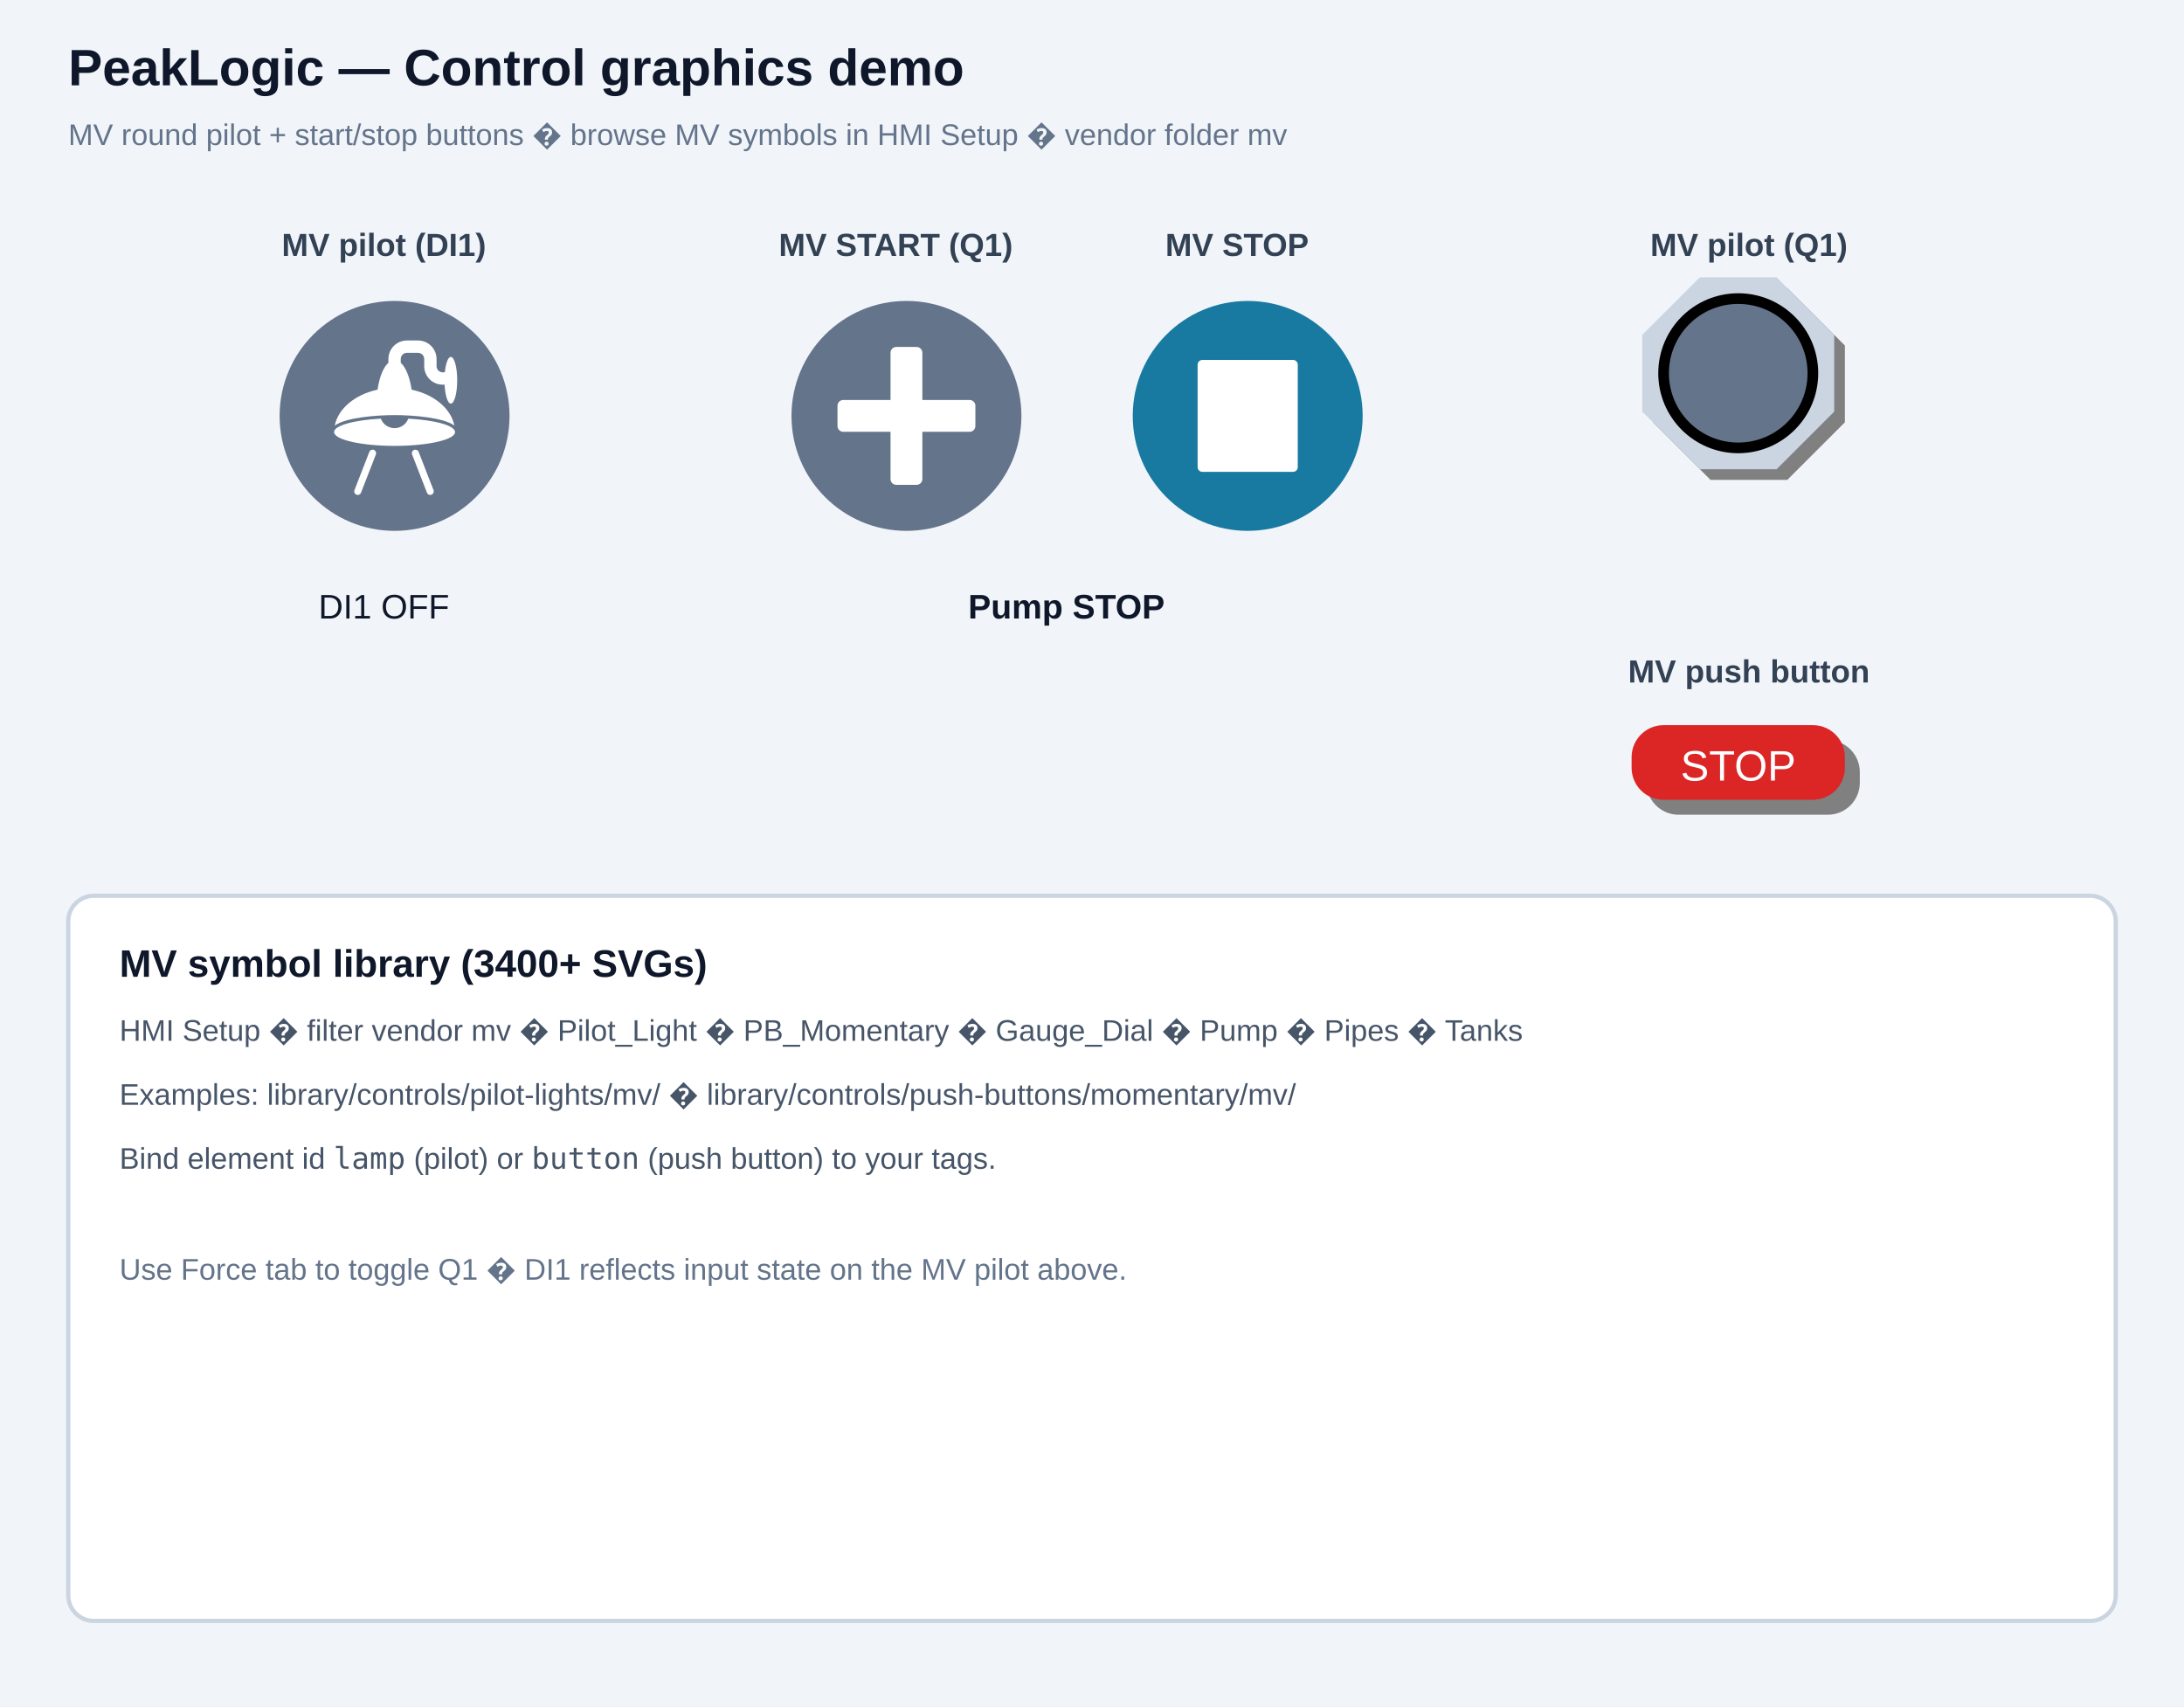
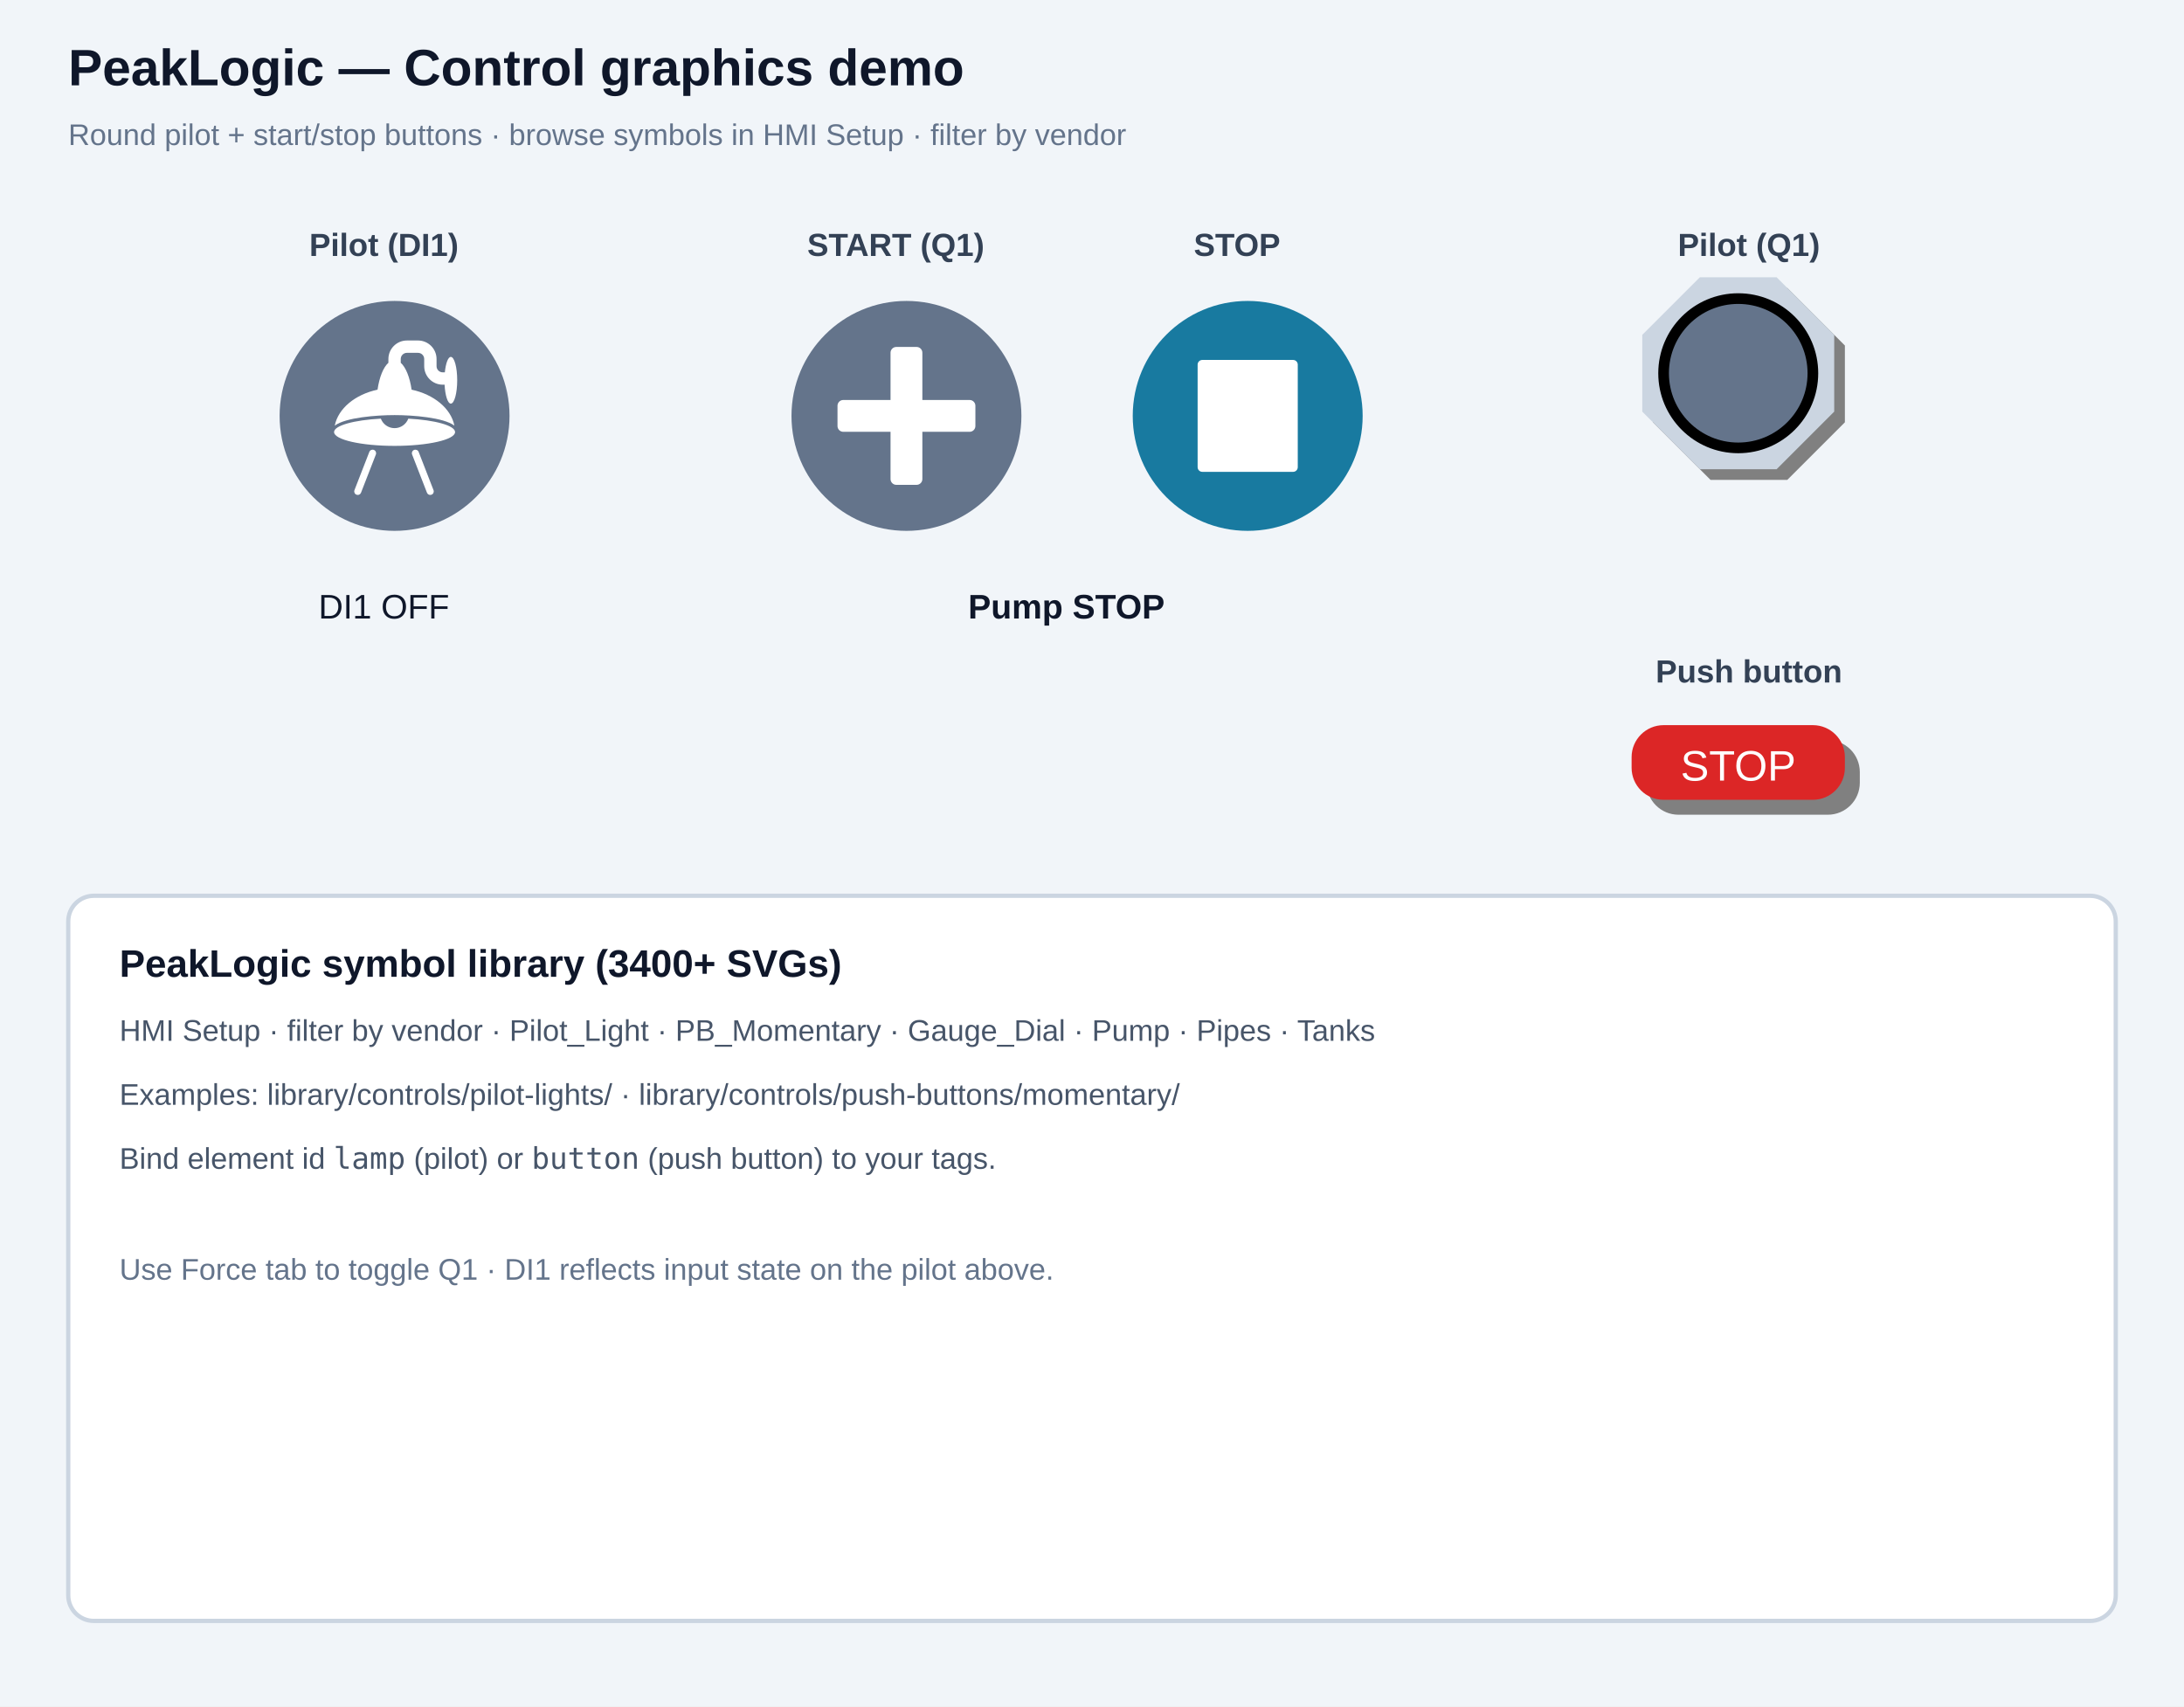
<svg xmlns="http://www.w3.org/2000/svg" viewBox="0 0 1024 800" width="1024" height="800">
  <rect width="1024" height="800" fill="#f1f5f9" />
  <text x="32" y="40" font-family="Segoe UI, Arial, sans-serif" font-size="24" font-weight="600" fill="#0f172a">PeakLogic — Control graphics demo</text>
-   <text x="32" y="68" font-family="Segoe UI, Arial, sans-serif" font-size="14" fill="#64748b">MV round pilot + start/stop buttons � browse MV symbols in HMI Setup � vendor folder mv</text>
-   <text x="180" y="120" text-anchor="middle" font-family="Segoe UI, Arial" font-size="15" font-weight="600" fill="#334155">MV pilot (DI1)</text>
+   <text x="32" y="68" font-family="Segoe UI, Arial, sans-serif" font-size="14" fill="#64748b">Round pilot + start/stop buttons · browse symbols in HMI Setup · filter by vendor</text>
+   <text x="180" y="120" text-anchor="middle" font-family="Segoe UI, Arial" font-size="15" font-weight="600" fill="#334155">Pilot (DI1)</text>
  <g transform="translate(130, 140) scale(1.1)">
    <g id="pilot_di1">
      <g id="frame">
        <rect fill="none" width="100" height="100" />
      </g>
      <g id="shape">
        <circle fill="#64748b" cx="50" cy="50" r="49" />
      </g>
      <g id="hlight">
        <path fill="#FFFFFF" d="M34.3,83.692c-0.181,0-0.365-0.032-0.543-0.102c-0.772-0.301-1.155-1.17-0.854-1.942l6.334-16.289c0.3-0.771,1.169-1.155,1.941-0.854s1.155,1.17,0.854,1.942l-6.334,16.289C35.467,83.329,34.9,83.692,34.3,83.692z" />
        <path fill="#FFFFFF" d="M65.204,83.692c-0.601,0-1.168-0.363-1.398-0.956l-6.334-16.289c-0.3-0.772,0.082-1.642,0.854-1.942c0.769-0.3,1.642,0.083,1.941,0.854l6.334,16.289c0.3,0.772-0.082,1.642-0.854,1.942C65.568,83.66,65.384,83.692,65.204,83.692z" />
        <path fill="#FFFFFF" d="M50,49.658c7.66,0,20.885,1.008,25.499,4.488c-1.471-7.328-8.704-13.286-18.241-15.326c-0.761-5.317-2.47-9.533-4.628-11.461v-1.605c0-1.451,1.18-2.631,2.631-2.631H60c1.451,0,2.631,1.18,2.631,2.631v3.05c0,4.352,3.541,7.893,7.893,7.893h0.792c0.241,4.594,1.341,8.067,2.665,8.067c1.499,0,2.715-4.456,2.715-9.954c0-5.497-1.215-9.954-2.715-9.954c-1.176,0-2.174,2.745-2.551,6.579h-0.905c-1.451,0-2.631-1.18-2.631-2.631v-3.05c0-4.352-3.541-7.893-7.893-7.893h-4.738c-4.352,0-7.893,3.54-7.893,7.893v1.605c-2.158,1.927-3.867,6.144-4.628,11.461c-9.537,2.04-16.77,7.998-18.241,15.326C29.115,50.666,42.34,49.658,50,49.658z" />
        <path fill="#FFFFFF" d="M55.855,51.172c-0.904,2.363-3.174,4.051-5.855,4.051c-2.681,0-4.95-1.688-5.855-4.051C32.724,51.776,24.21,54.11,24.21,56.899c0,3.248,11.546,5.882,25.79,5.882s25.79-2.633,25.79-5.882C75.79,54.11,67.276,51.776,55.855,51.172z" />
      </g>
    </g>
  </g>
  <text id="label_di1" x="180" y="290" text-anchor="middle" font-family="Segoe UI, Arial" font-size="16" fill="#0f172a">DI1 OFF</text>
-   <text x="420" y="120" text-anchor="middle" font-family="Segoe UI, Arial" font-size="15" font-weight="600" fill="#334155">MV START (Q1)</text>
+   <text x="420" y="120" text-anchor="middle" font-family="Segoe UI, Arial" font-size="15" font-weight="600" fill="#334155">START (Q1)</text>
  <g transform="translate(370, 140) scale(1.1)">
    <g id="btn_start">
      <circle cx="50" cy="50" r="49" fill="#64748b" />
      <path d="M76.923,43.218h-20.141v-20.141c0-1.361-1.104-2.465-2.465-2.465h-8.634c-1.361,0-2.465,1.103-2.465,2.465v20.141h-20.141c-1.361,0-2.465,1.104-2.465,2.465v8.634c0,1.361,1.103,2.465,2.465,2.465h20.141v20.141c0,1.361,1.104,2.465,2.465,2.465h8.634c1.361,0,2.465-1.103,2.465-2.465v-20.141h20.141c1.361,0,2.465-1.103,2.465-2.465v-8.634c0-1.361-1.103-2.465-2.465-2.465Z" fill="#fff" />
    </g>
  </g>
-   <text x="580" y="120" text-anchor="middle" font-family="Segoe UI, Arial" font-size="15" font-weight="600" fill="#334155">MV STOP</text>
+   <text x="580" y="120" text-anchor="middle" font-family="Segoe UI, Arial" font-size="15" font-weight="600" fill="#334155">STOP</text>
  <g transform="translate(530, 140) scale(1.1)">
    <g id="btn_stop">
      <circle cx="50" cy="50" r="49" fill="#187aa0" />
      <rect x="28.658" y="26.153" width="42.685" height="47.694" rx="2" ry="2" fill="#fff" />
    </g>
  </g>
  <text id="label_q1" x="500" y="290" text-anchor="middle" font-family="Segoe UI, Arial" font-size="16" font-weight="600" fill="#0f172a">Pump STOP</text>
-   <text x="820" y="120" text-anchor="middle" font-family="Segoe UI, Arial" font-size="15" font-weight="600" fill="#334155">MV pilot (Q1)</text>
+   <text x="820" y="120" text-anchor="middle" font-family="Segoe UI, Arial" font-size="15" font-weight="600" fill="#334155">Pilot (Q1)</text>
  <g transform="translate(770, 130)">
    <g id="mb_pilot_q1">
      <polygon transform="translate(5,5)" fill="grey" stroke="none" points="63,0 27,0 0,27 0,63 27,90 63,90 90,63 90,27 63,0" />
      <polygon fill="#cbd5e1" stroke="none" points="63,0 27,0 0,27 0,63 27,90 63,90 90,63 90,27 63,0" />
      <circle cx="45" cy="45" r="35" fill="#64748b" stroke="black" stroke-width="5" />
    </g>
  </g>
-   <text x="820" y="320" text-anchor="middle" font-family="Segoe UI, Arial" font-size="15" font-weight="600" fill="#334155">MV push button</text>
+   <text x="820" y="320" text-anchor="middle" font-family="Segoe UI, Arial" font-size="15" font-weight="600" fill="#334155">Push button</text>
  <g transform="translate(765, 340)">
    <g id="mb_btn_red">
      <rect x="7" y="7" width="100" height="35" rx="15" fill="grey" stroke="none" />
      <rect fill="#dc2626" x="0" y="0" width="100" height="35" rx="15" />
      <text x="50" y="26" font-size="20" font-family="Segoe UI, Arial" text-anchor="middle" fill="white">STOP</text>
    </g>
  </g>
  <rect x="32" y="420" width="960" height="340" rx="12" fill="#fff" stroke="#cbd5e1" stroke-width="2" />
-   <text x="56" y="458" font-family="Segoe UI, Arial" font-size="18" font-weight="600" fill="#0f172a">MV symbol library (3400+ SVGs)</text>
-   <text x="56" y="488" font-family="Segoe UI, Arial" font-size="14" fill="#475569">HMI Setup � filter vendor mv � Pilot_Light � PB_Momentary � Gauge_Dial � Pump � Pipes � Tanks</text>
-   <text x="56" y="518" font-family="Segoe UI, Arial" font-size="14" fill="#475569">Examples: library/controls/pilot-lights/mv/ � library/controls/push-buttons/momentary/mv/</text>
+   <text x="56" y="458" font-family="Segoe UI, Arial" font-size="18" font-weight="600" fill="#0f172a">PeakLogic symbol library (3400+ SVGs)</text>
+   <text x="56" y="488" font-family="Segoe UI, Arial" font-size="14" fill="#475569">HMI Setup · filter by vendor · Pilot_Light · PB_Momentary · Gauge_Dial · Pump · Pipes · Tanks</text>
+   <text x="56" y="518" font-family="Segoe UI, Arial" font-size="14" fill="#475569">Examples: library/controls/pilot-lights/ · library/controls/push-buttons/momentary/</text>
  <text x="56" y="548" font-family="Segoe UI, Arial" font-size="14" fill="#475569">Bind element id <tspan font-family="Consolas, monospace">lamp</tspan> (pilot) or <tspan font-family="Consolas, monospace">button</tspan> (push button) to your tags.</text>
-   <text x="56" y="600" font-family="Segoe UI, Arial" font-size="14" fill="#64748b">Use Force tab to toggle Q1 � DI1 reflects input state on the MV pilot above.</text>
+   <text x="56" y="600" font-family="Segoe UI, Arial" font-size="14" fill="#64748b">Use Force tab to toggle Q1 · DI1 reflects input state on the pilot above.</text>
</svg>
